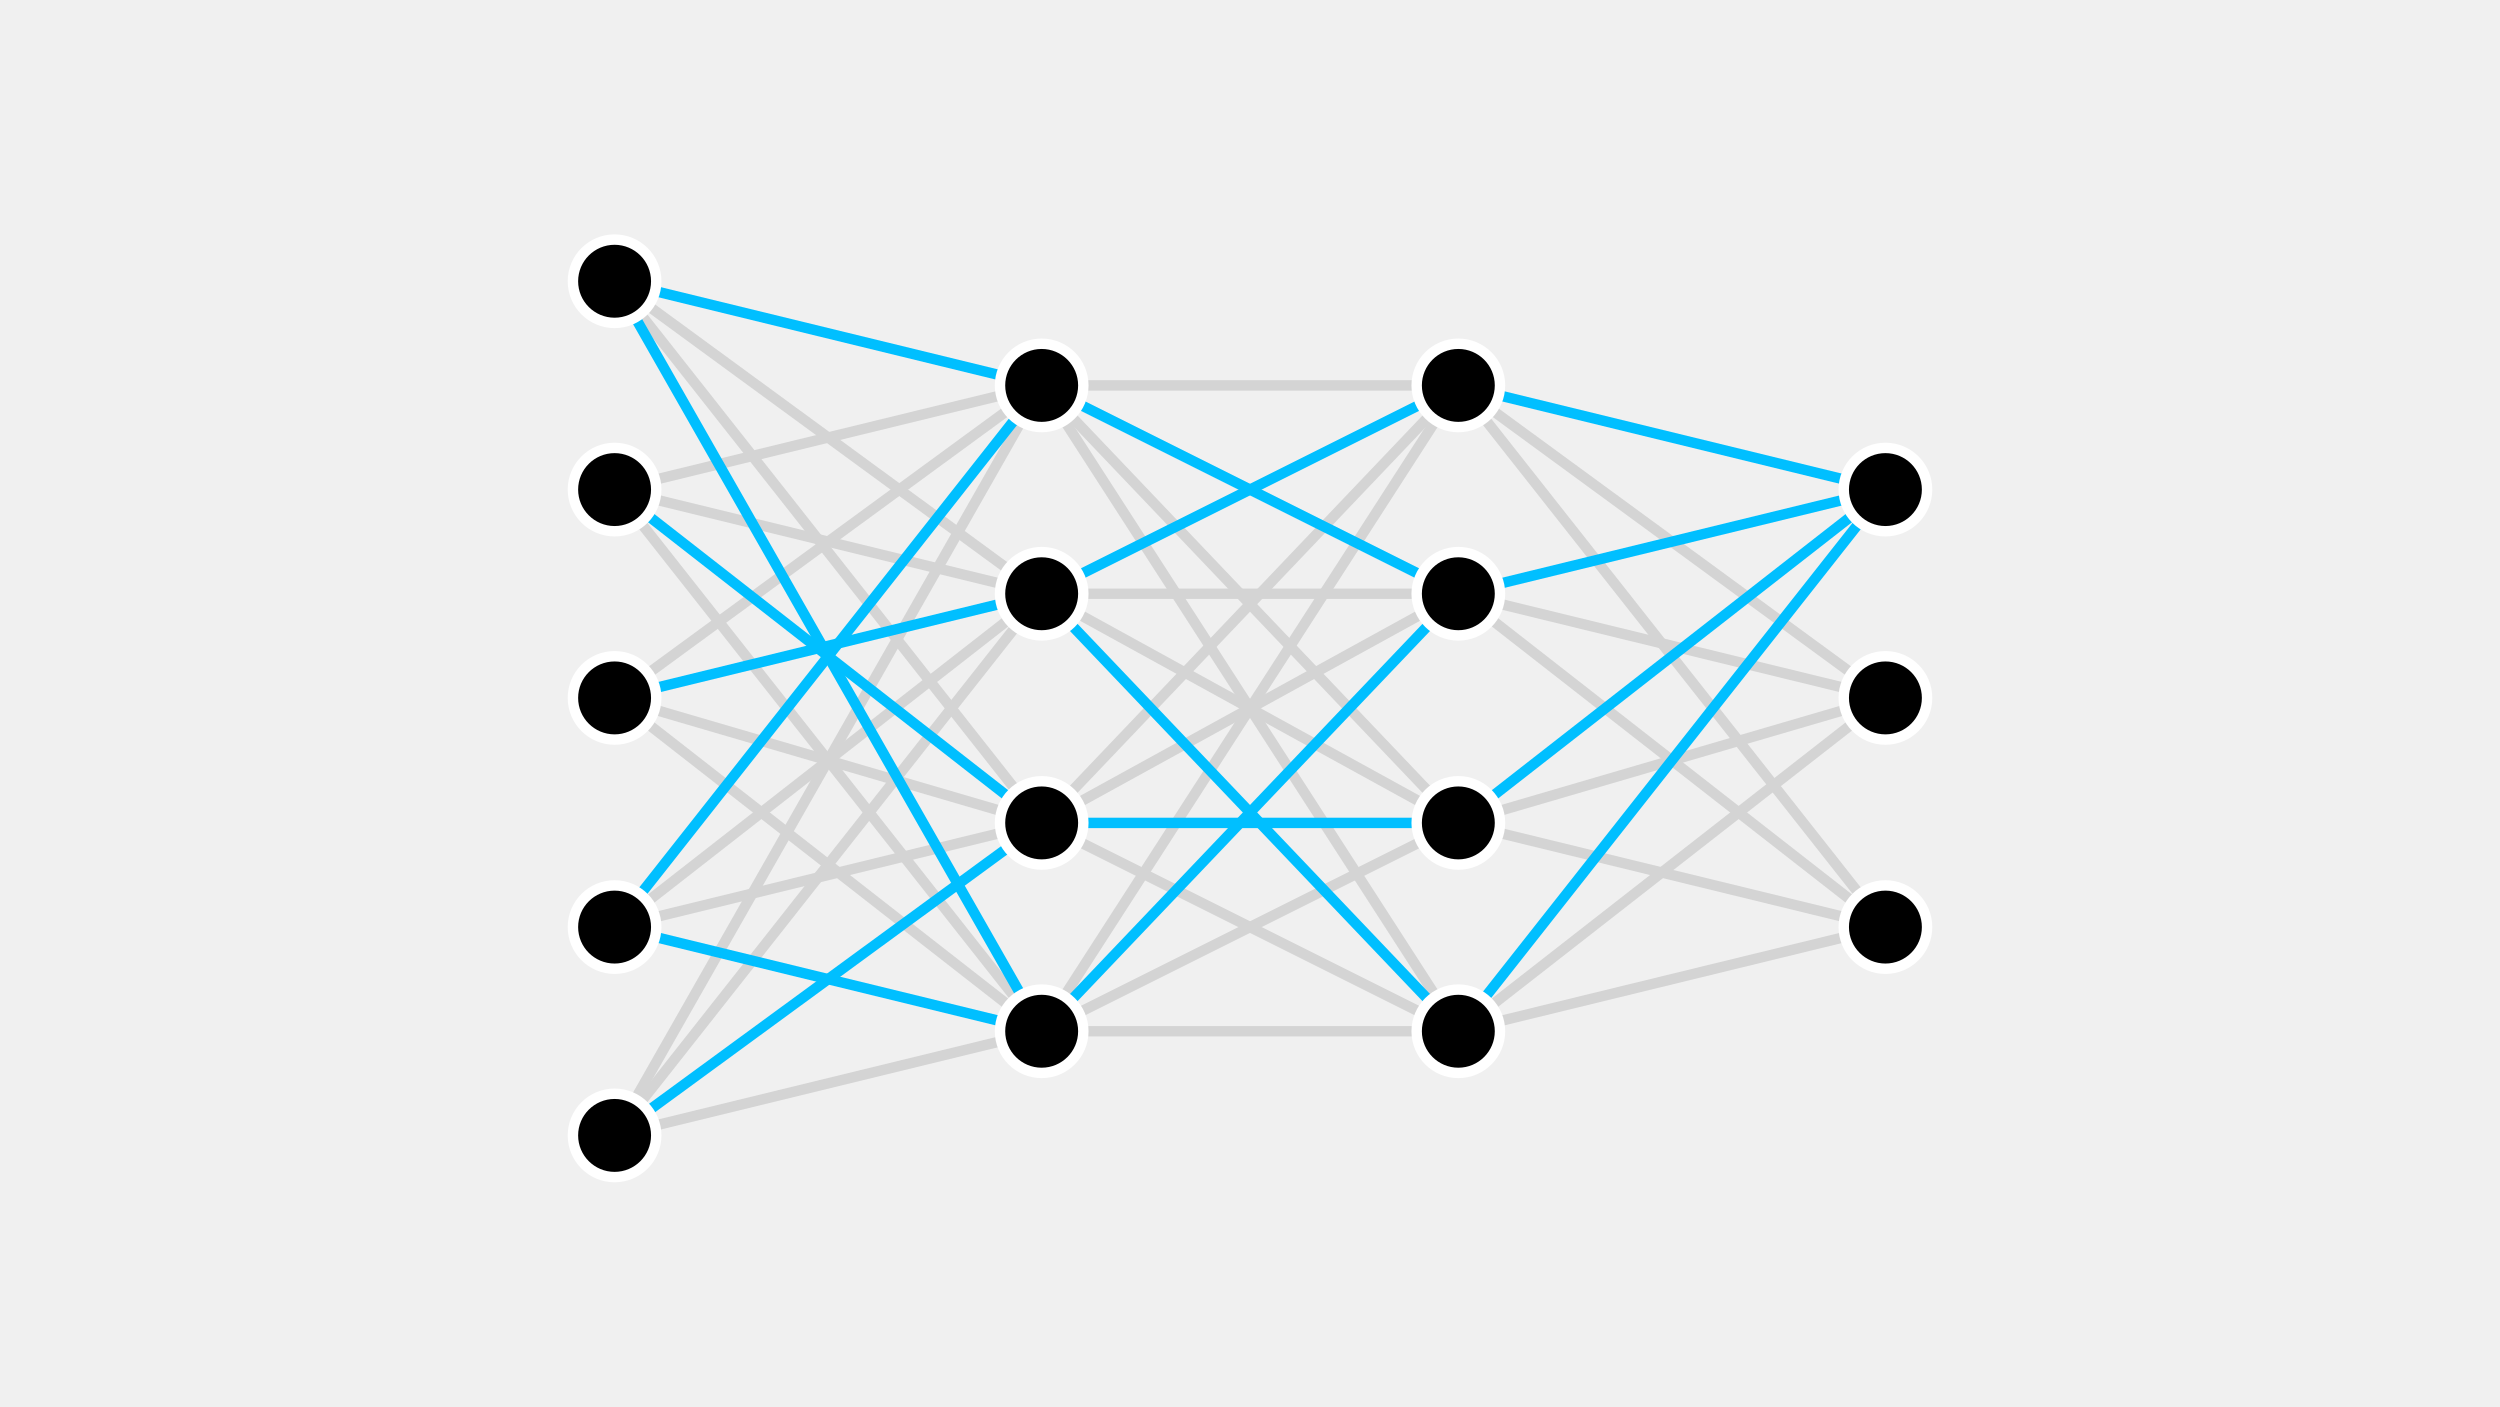
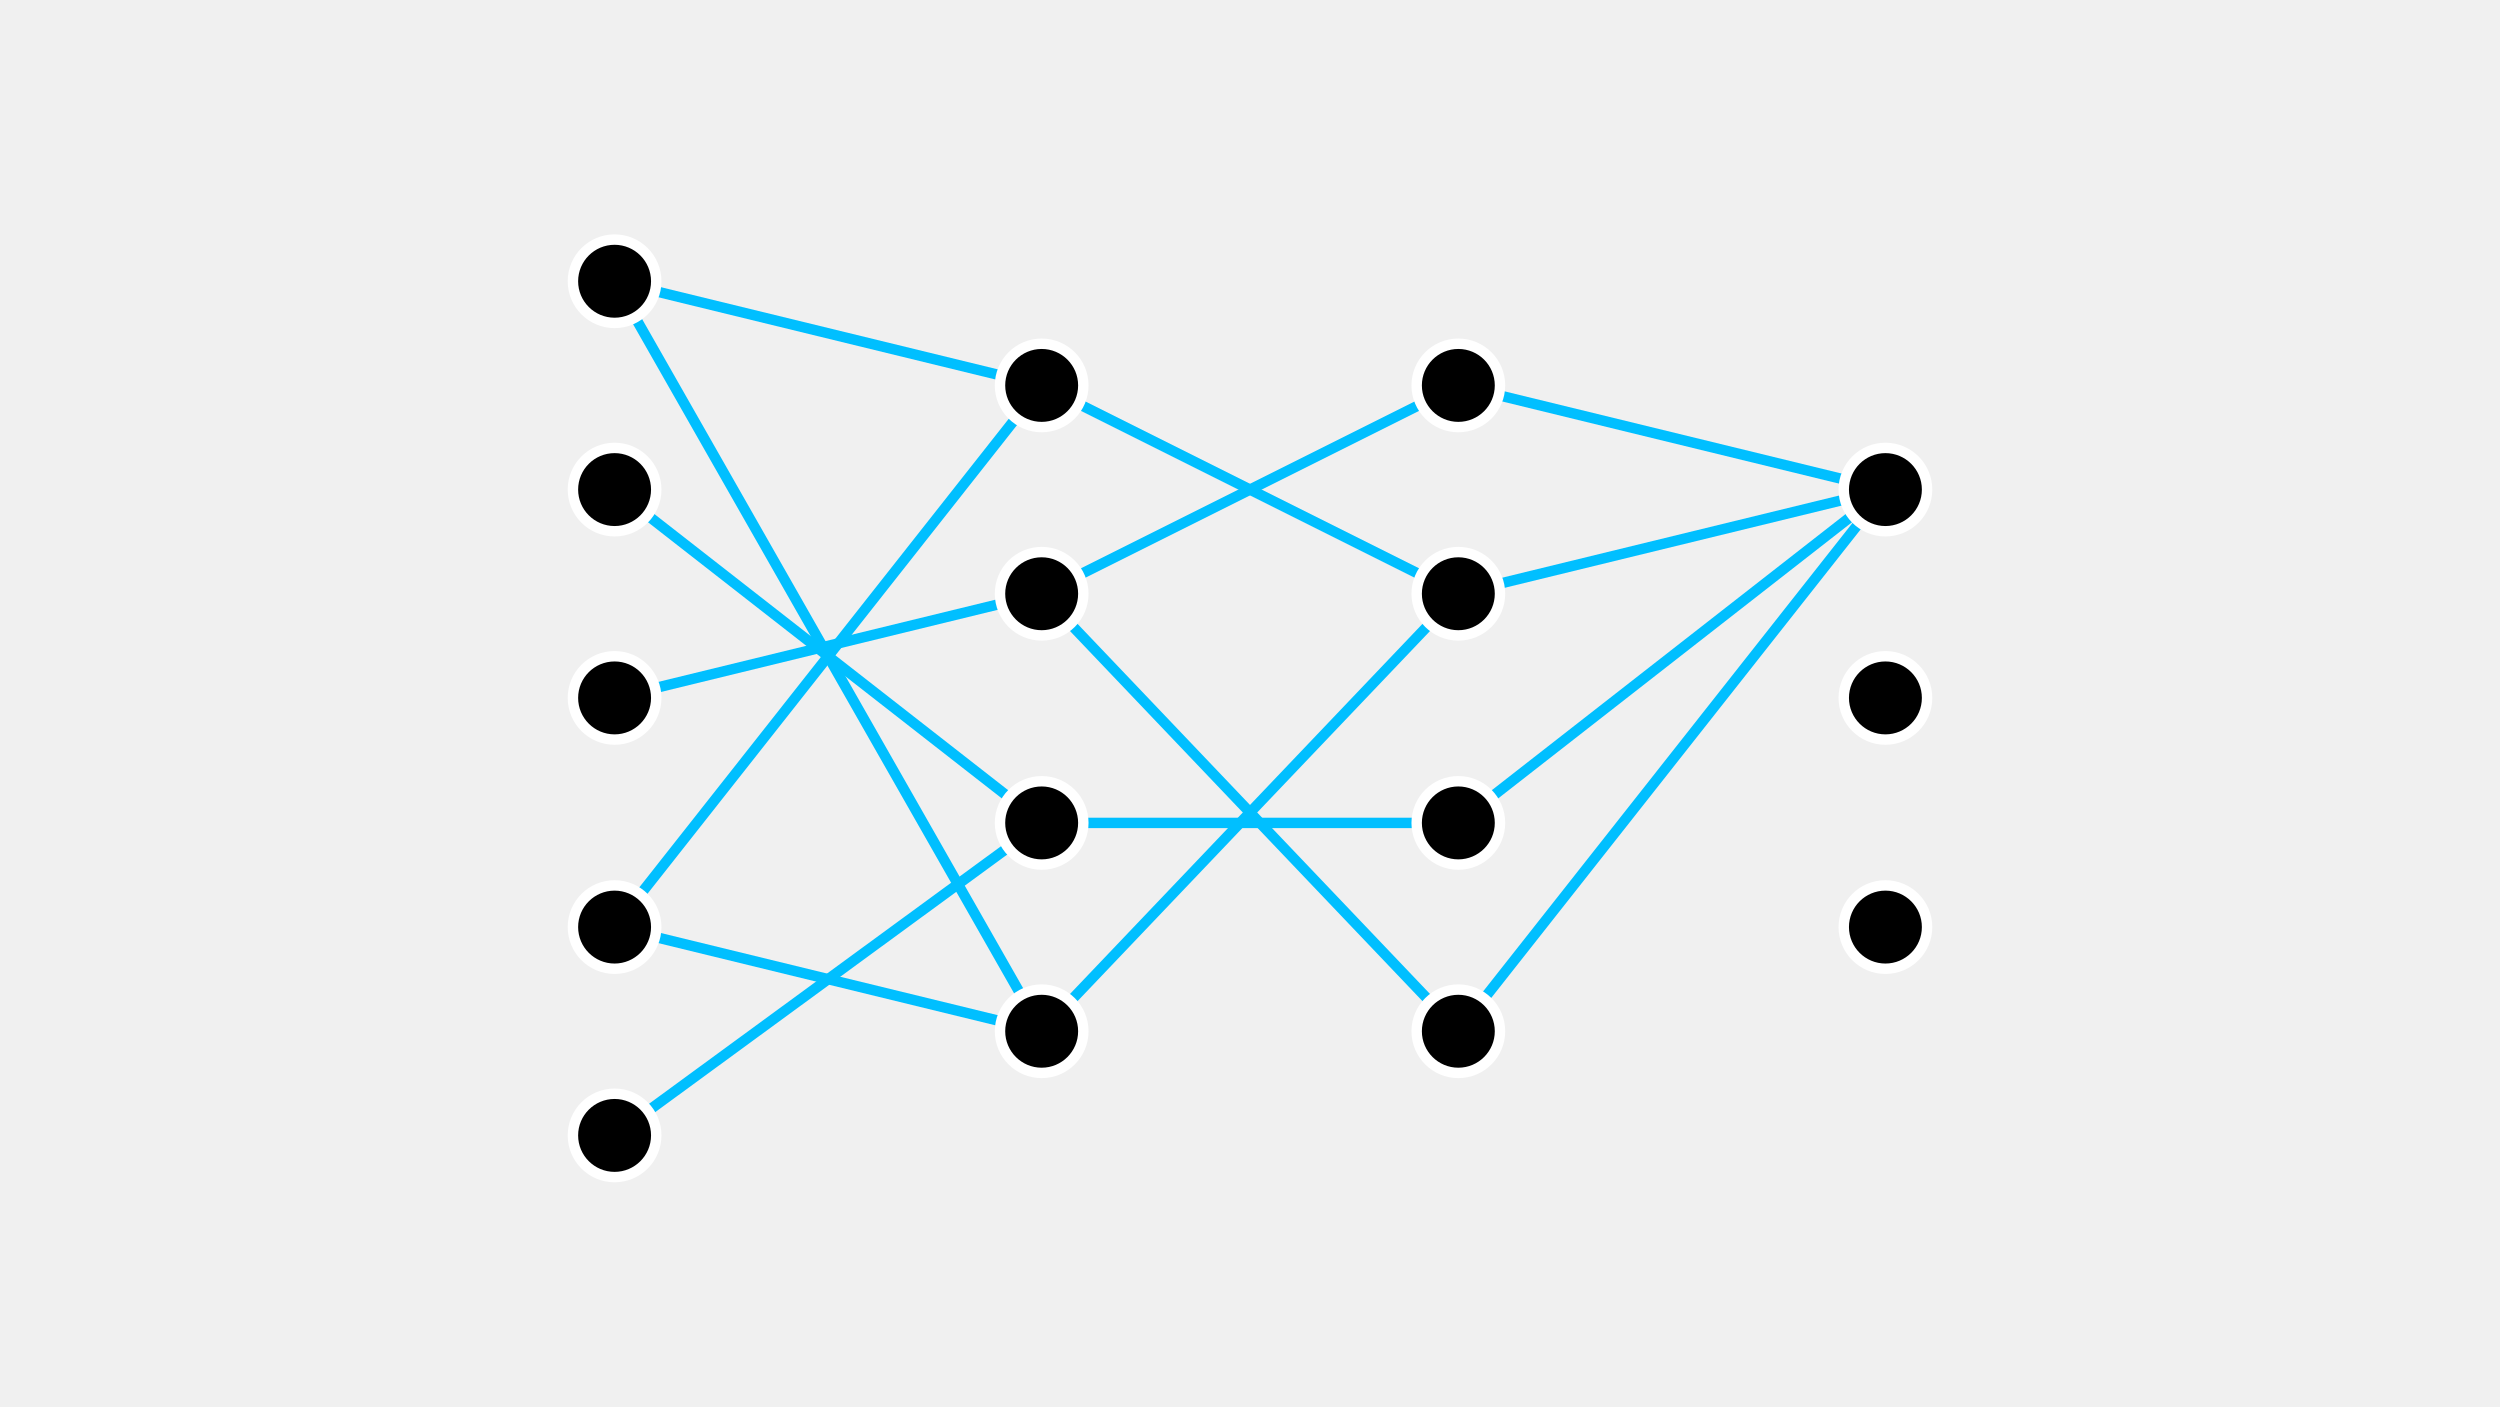
<svg xmlns="http://www.w3.org/2000/svg" fill="none" viewBox="0 0 240 135">
-   <g stroke="gray" opacity="0.25">
-     <line x1="59" y1="27" x2="100" y2="57" />
-     <line x1="59" y1="47" x2="100" y2="37" />
-     <line x1="59" y1="47" x2="100" y2="99" />
-     <line x1="59" y1="67" x2="100" y2="79" />
-     <line x1="59" y1="89" x2="100" y2="57" />
-     <line x1="59" y1="109" x2="100" y2="37" />
-     <line x1="59" y1="109" x2="100" y2="99" />
-     <line x1="100" y1="37" x2="140" y2="79" />
-     <line x1="100" y1="57" x2="140" y2="57" />
-     <line x1="100" y1="79" x2="140" y2="37" />
-     <line x1="100" y1="79" x2="140" y2="99" />
-     <line x1="100" y1="99" x2="140" y2="79" />
-     <line x1="140" y1="37" x2="181" y2="67" />
-     <line x1="140" y1="57" x2="181" y2="67" />
-     <line x1="140" y1="79" x2="181" y2="67" />
-     <line x1="140" y1="99" x2="181" y2="67" />
-     <line x1="59" y1="27" x2="100" y2="79" />
-     <line x1="59" y1="47" x2="100" y2="57" />
-     <line x1="59" y1="67" x2="100" y2="37" />
-     <line x1="59" y1="67" x2="100" y2="99" />
-     <line x1="59" y1="89" x2="100" y2="79" />
-     <line x1="59" y1="109" x2="100" y2="57" />
-     <line x1="100" y1="37" x2="140" y2="37" />
-     <line x1="100" y1="37" x2="140" y2="99" />
-     <line x1="100" y1="57" x2="140" y2="79" />
-     <line x1="100" y1="79" x2="140" y2="57" />
-     <line x1="100" y1="99" x2="140" y2="37" />
-     <line x1="100" y1="99" x2="140" y2="99" />
-     <line x1="140" y1="37" x2="181" y2="89" />
-     <line x1="140" y1="57" x2="181" y2="89" />
-     <line x1="140" y1="79" x2="181" y2="89" />
-     <line x1="140" y1="99" x2="181" y2="89" />
-   </g>
  <g stroke="deepskyblue">
    <line x1="59" y1="27" x2="100" y2="37" />
    <line x1="59" y1="27" x2="100" y2="99" />
    <line x1="59" y1="47" x2="100" y2="79" />
    <line x1="59" y1="67" x2="100" y2="57" />
    <line x1="59" y1="89" x2="100" y2="37" />
    <line x1="59" y1="89" x2="100" y2="99" />
    <line x1="59" y1="109" x2="100" y2="79" />
    <line x1="100" y1="37" x2="140" y2="57" />
    <line x1="100" y1="57" x2="140" y2="37" />
    <line x1="100" y1="57" x2="140" y2="99" />
    <line x1="100" y1="79" x2="140" y2="79" />
    <line x1="100" y1="99" x2="140" y2="57" />
    <line x1="140" y1="37" x2="181" y2="47" />
    <line x1="140" y1="57" x2="181" y2="47" />
    <line x1="140" y1="79" x2="181" y2="47" />
    <line x1="140" y1="99" x2="181" y2="47" />
  </g>
  <g fill="black" stroke="white">
    <circle cx="59" cy="27" r="4" />
    <circle cx="100" cy="57" r="4" />
    <circle cx="59" cy="47" r="4" />
    <circle cx="100" cy="37" r="4" />
    <circle cx="100" cy="99" r="4" />
    <circle cx="59" cy="67" r="4" />
    <circle cx="100" cy="79" r="4" />
    <circle cx="59" cy="89" r="4" />
    <circle cx="59" cy="109" r="4" />
    <circle cx="140" cy="79" r="4" />
    <circle cx="140" cy="57" r="4" />
    <circle cx="140" cy="37" r="4" />
    <circle cx="140" cy="99" r="4" />
    <circle cx="181" cy="67" r="4" />
    <circle cx="181" cy="89" r="4" />
    <circle cx="181" cy="47" r="4" />
  </g>
</svg>
